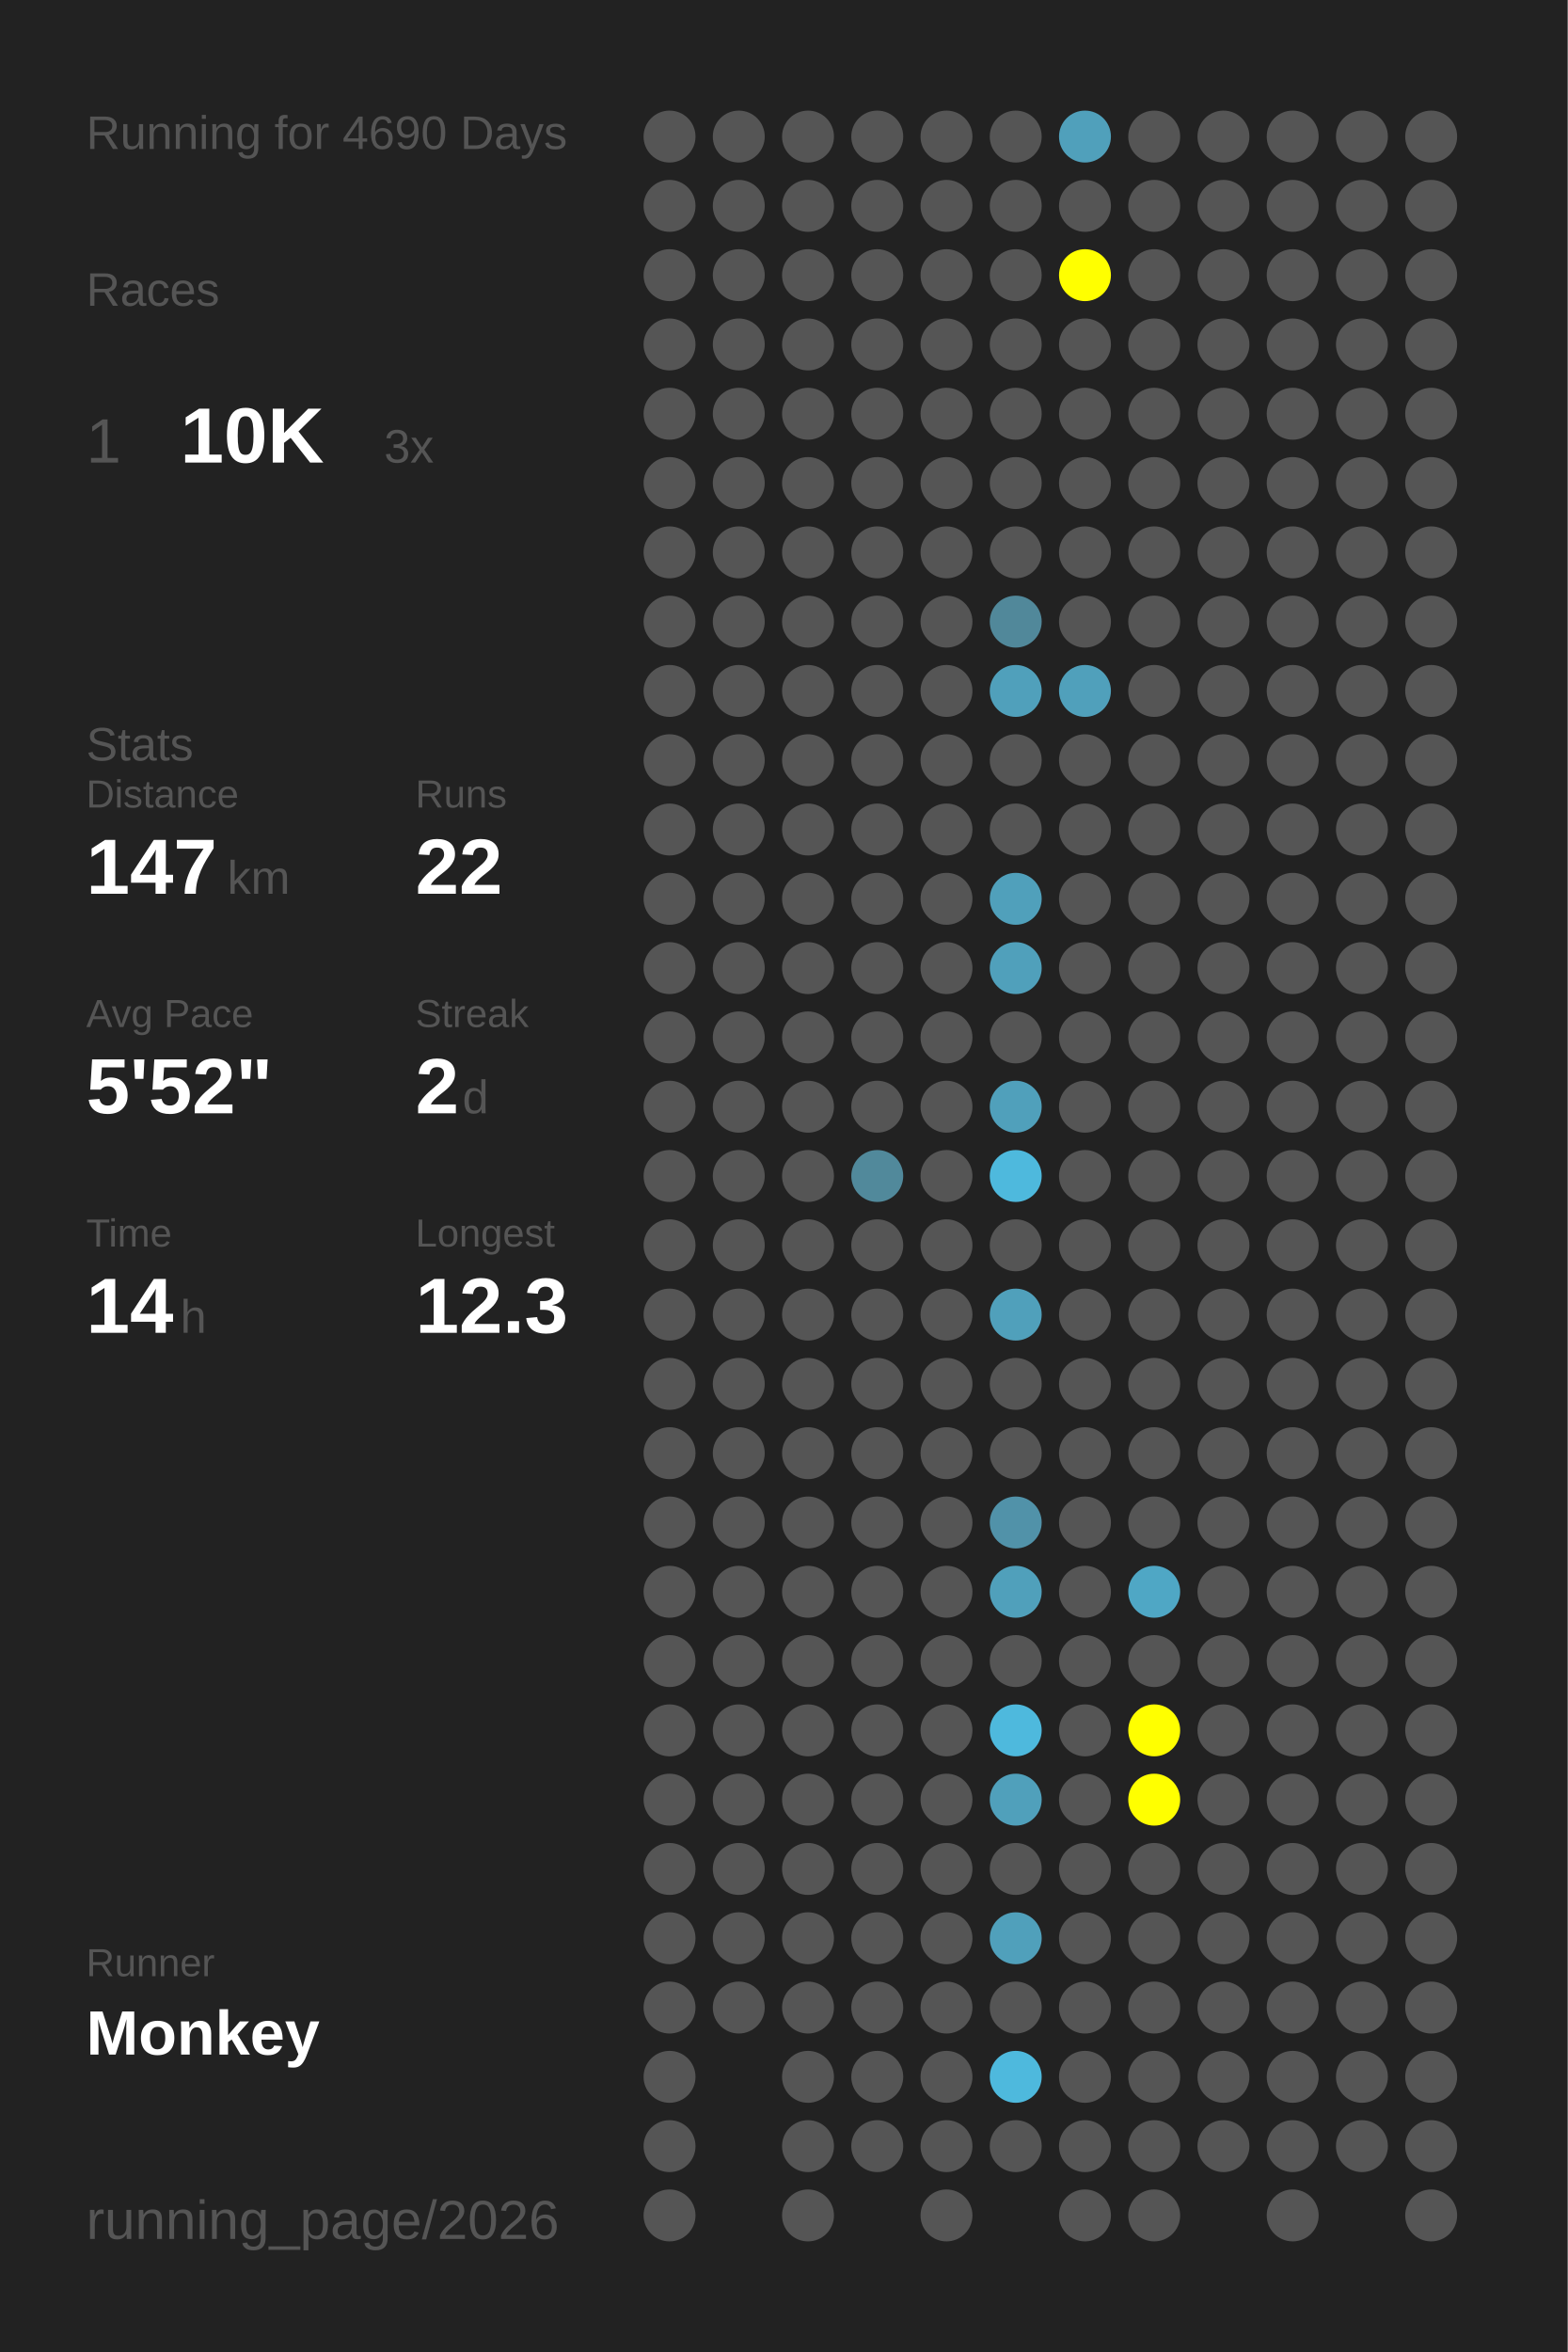
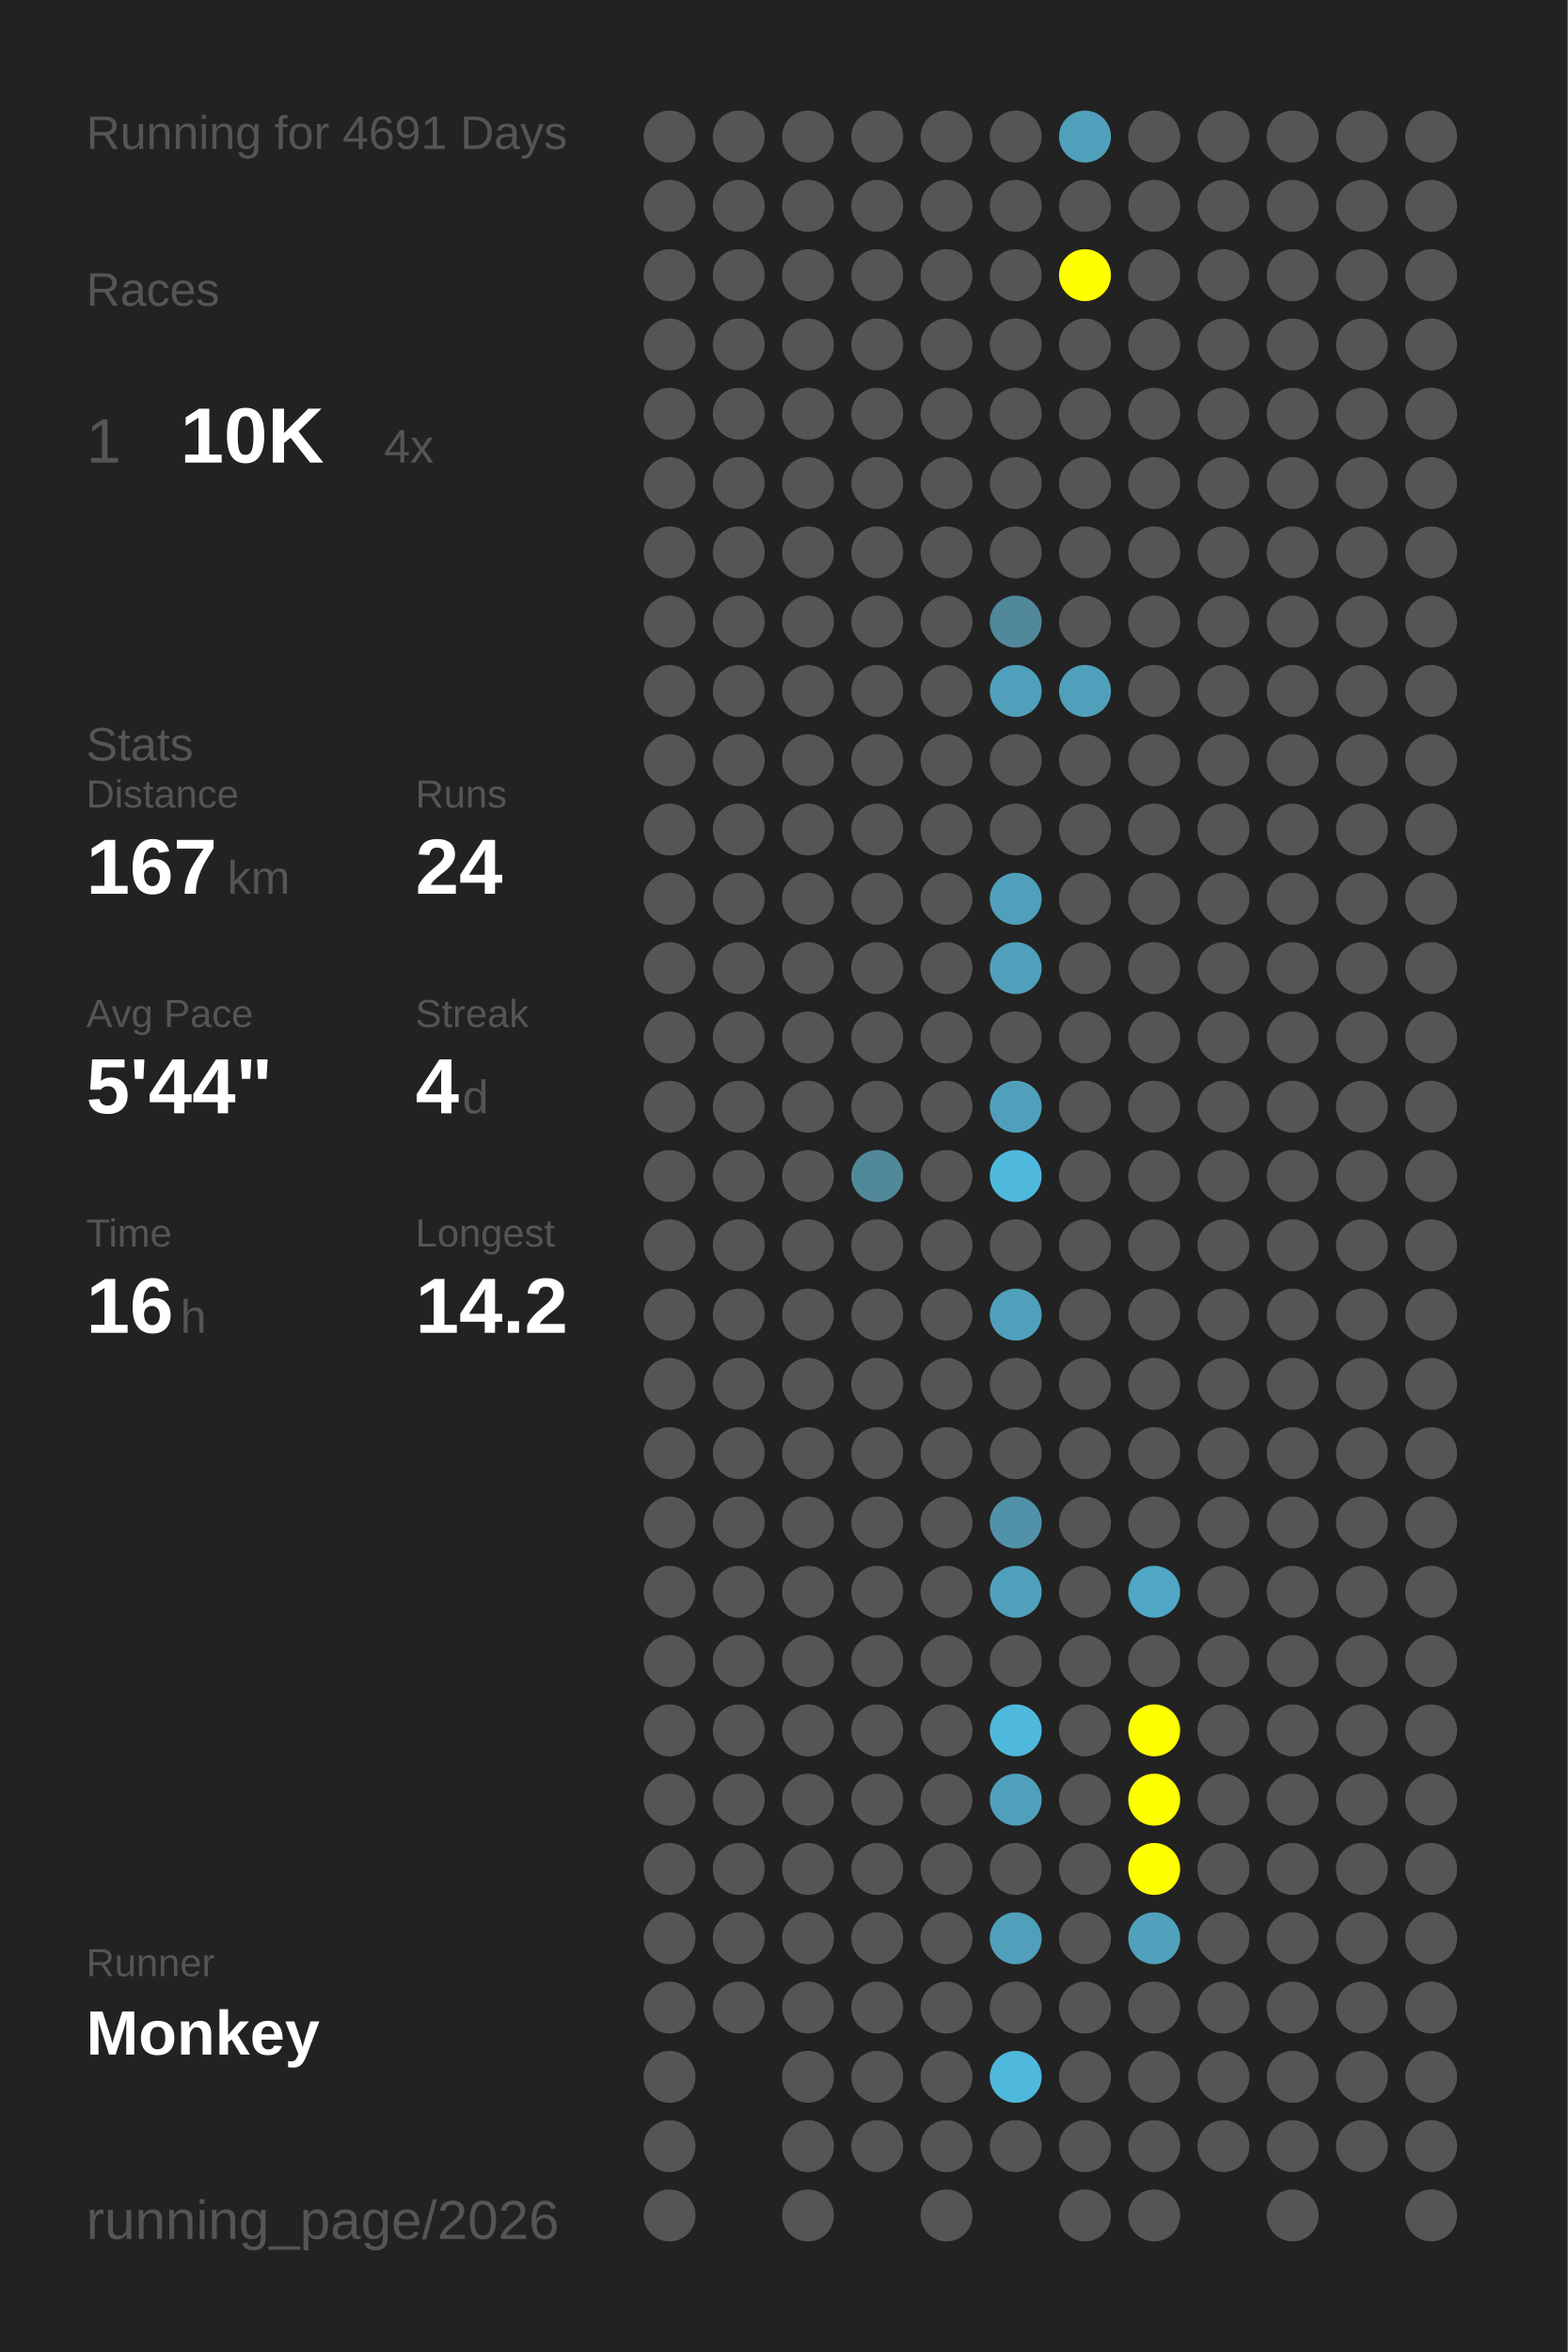
<svg xmlns="http://www.w3.org/2000/svg" baseProfile="full" height="300mm" version="1.1" viewBox="0,0,200,300" width="200mm">
  <defs />
  <rect fill="#222222" height="300" width="200" x="0" y="0" />
-   <text fill="#555555" style="font-size:6px; font-family:Arial;" x="11" y="19">Running for 4690 Days</text>
+   <text fill="#555555" style="font-size:6px; font-family:Arial;" x="11" y="19">Running for 4691 Days</text>
  <text fill="#555555" style="font-size:6px; font-family:Arial;" x="11" y="39">Races</text>
  <text fill="#555555" style="font-size:8px; font-family:Arial;" x="11" y="59">1</text>
  <text fill="#FFFFFF" style="font-size:10px; font-family:Arial; font-weight:bold;" x="23" y="59">10K</text>
-   <text fill="#555555" style="font-size:6px; font-family:Arial;" x="49" y="59">3x</text>
+   <text fill="#555555" style="font-size:6px; font-family:Arial;" x="49" y="59">4x</text>
  <text fill="#555555" style="font-size:6px; font-family:Arial;" x="11" y="97">Stats</text>
  <text fill="#555555" style="font-size:5px; font-family:Arial;" x="11" y="103">Distance</text>
-   <text fill="#FFFFFF" style="font-size:10px; font-family:Arial; font-weight:bold;" x="11" y="114">147</text>
+   <text fill="#FFFFFF" style="font-size:10px; font-family:Arial; font-weight:bold;" x="11" y="114">167</text>
  <text fill="#555555" style="font-size:6px; font-family:Arial;" x="29" y="114">km</text>
  <text fill="#555555" style="font-size:5px; font-family:Arial;" x="53" y="103">Runs</text>
-   <text fill="#FFFFFF" style="font-size:10px; font-family:Arial; font-weight:bold;" x="53" y="114">22</text>
+   <text fill="#FFFFFF" style="font-size:10px; font-family:Arial; font-weight:bold;" x="53" y="114">24</text>
  <text fill="#555555" style="font-size:5px; font-family:Arial;" x="11" y="131">Avg Pace</text>
-   <text fill="#FFFFFF" style="font-size:10px; font-family:Arial; font-weight:bold;" x="11" y="142">5'52"</text>
+   <text fill="#FFFFFF" style="font-size:10px; font-family:Arial; font-weight:bold;" x="11" y="142">5'44"</text>
  <text fill="#555555" style="font-size:5px; font-family:Arial;" x="53" y="131">Streak</text>
-   <text fill="#FFFFFF" style="font-size:10px; font-family:Arial; font-weight:bold;" x="53" y="142">2</text>
+   <text fill="#FFFFFF" style="font-size:10px; font-family:Arial; font-weight:bold;" x="53" y="142">4</text>
  <text fill="#555555" style="font-size:6px; font-family:Arial;" x="59" y="142">d</text>
  <text fill="#555555" style="font-size:5px; font-family:Arial;" x="11" y="159">Time</text>
-   <text fill="#FFFFFF" style="font-size:10px; font-family:Arial; font-weight:bold;" x="11" y="170">14</text>
+   <text fill="#FFFFFF" style="font-size:10px; font-family:Arial; font-weight:bold;" x="11" y="170">16</text>
  <text fill="#555555" style="font-size:6px; font-family:Arial;" x="23" y="170">h</text>
  <text fill="#555555" style="font-size:5px; font-family:Arial;" x="53" y="159">Longest</text>
-   <text fill="#FFFFFF" style="font-size:10px; font-family:Arial; font-weight:bold;" x="53" y="170">12.3</text>
+   <text fill="#FFFFFF" style="font-size:10px; font-family:Arial; font-weight:bold;" x="53" y="170">14.2</text>
  <text fill="#555555" style="font-size:5px; font-family:Arial;" x="11" y="252.065">Runner</text>
  <text fill="#FFFFFF" style="font-size:8px; font-family:Arial; font-weight:bold;" x="11" y="262.065">Monkey</text>
  <text fill="#555555" style="font-size:7px; font-family:Arial;" x="11" y="285.581">running_page/2026</text>
  <circle cx="85.417" cy="17.419" fill="#555555" r="3.312" />
  <circle cx="85.417" cy="26.258" fill="#555555" r="3.312" />
  <circle cx="85.417" cy="35.097" fill="#555555" r="3.312" />
  <circle cx="85.417" cy="43.935" fill="#555555" r="3.312" />
  <circle cx="85.417" cy="52.774" fill="#555555" r="3.312" />
  <circle cx="85.417" cy="61.613" fill="#555555" r="3.312" />
  <circle cx="85.417" cy="70.452" fill="#555555" r="3.312" />
  <circle cx="85.417" cy="79.29" fill="#555555" r="3.312" />
  <circle cx="85.417" cy="88.129" fill="#555555" r="3.312" />
  <circle cx="85.417" cy="96.968" fill="#555555" r="3.312" />
  <circle cx="85.417" cy="105.806" fill="#555555" r="3.312" />
  <circle cx="85.417" cy="114.645" fill="#555555" r="3.312" />
  <circle cx="85.417" cy="123.484" fill="#555555" r="3.312" />
  <circle cx="85.417" cy="132.323" fill="#555555" r="3.312" />
  <circle cx="85.417" cy="141.161" fill="#555555" r="3.312" />
  <circle cx="85.417" cy="150" fill="#555555" r="3.312" />
  <circle cx="85.417" cy="158.839" fill="#555555" r="3.312" />
  <circle cx="85.417" cy="167.677" fill="#555555" r="3.312" />
  <circle cx="85.417" cy="176.516" fill="#555555" r="3.312" />
  <circle cx="85.417" cy="185.355" fill="#555555" r="3.312" />
  <circle cx="85.417" cy="194.194" fill="#555555" r="3.312" />
  <circle cx="85.417" cy="203.032" fill="#555555" r="3.312" />
  <circle cx="85.417" cy="211.871" fill="#555555" r="3.312" />
  <circle cx="85.417" cy="220.71" fill="#555555" r="3.312" />
  <circle cx="85.417" cy="229.548" fill="#555555" r="3.312" />
  <circle cx="85.417" cy="238.387" fill="#555555" r="3.312" />
  <circle cx="85.417" cy="247.226" fill="#555555" r="3.312" />
  <circle cx="85.417" cy="256.065" fill="#555555" r="3.312" />
  <circle cx="85.417" cy="264.903" fill="#555555" r="3.312" />
  <circle cx="85.417" cy="273.742" fill="#555555" r="3.312" />
  <circle cx="85.417" cy="282.581" fill="#555555" r="3.312" />
  <circle cx="94.25" cy="17.419" fill="#555555" r="3.312" />
  <circle cx="94.25" cy="26.258" fill="#555555" r="3.312" />
  <circle cx="94.25" cy="35.097" fill="#555555" r="3.312" />
  <circle cx="94.25" cy="43.935" fill="#555555" r="3.312" />
  <circle cx="94.25" cy="52.774" fill="#555555" r="3.312" />
  <circle cx="94.25" cy="61.613" fill="#555555" r="3.312" />
  <circle cx="94.25" cy="70.452" fill="#555555" r="3.312" />
  <circle cx="94.25" cy="79.29" fill="#555555" r="3.312" />
  <circle cx="94.25" cy="88.129" fill="#555555" r="3.312" />
  <circle cx="94.25" cy="96.968" fill="#555555" r="3.312" />
  <circle cx="94.25" cy="105.806" fill="#555555" r="3.312" />
  <circle cx="94.25" cy="114.645" fill="#555555" r="3.312" />
  <circle cx="94.25" cy="123.484" fill="#555555" r="3.312" />
  <circle cx="94.25" cy="132.323" fill="#555555" r="3.312" />
  <circle cx="94.25" cy="141.161" fill="#555555" r="3.312" />
  <circle cx="94.25" cy="150" fill="#555555" r="3.312" />
  <circle cx="94.25" cy="158.839" fill="#555555" r="3.312" />
  <circle cx="94.25" cy="167.677" fill="#555555" r="3.312" />
  <circle cx="94.25" cy="176.516" fill="#555555" r="3.312" />
  <circle cx="94.25" cy="185.355" fill="#555555" r="3.312" />
  <circle cx="94.25" cy="194.194" fill="#555555" r="3.312" />
  <circle cx="94.25" cy="203.032" fill="#555555" r="3.312" />
  <circle cx="94.25" cy="211.871" fill="#555555" r="3.312" />
  <circle cx="94.25" cy="220.71" fill="#555555" r="3.312" />
  <circle cx="94.25" cy="229.548" fill="#555555" r="3.312" />
  <circle cx="94.25" cy="238.387" fill="#555555" r="3.312" />
  <circle cx="94.25" cy="247.226" fill="#555555" r="3.312" />
  <circle cx="94.25" cy="256.065" fill="#555555" r="3.312" />
  <circle cx="103.083" cy="17.419" fill="#555555" r="3.312" />
  <circle cx="103.083" cy="26.258" fill="#555555" r="3.312" />
  <circle cx="103.083" cy="35.097" fill="#555555" r="3.312" />
  <circle cx="103.083" cy="43.935" fill="#555555" r="3.312" />
  <circle cx="103.083" cy="52.774" fill="#555555" r="3.312" />
  <circle cx="103.083" cy="61.613" fill="#555555" r="3.312" />
  <circle cx="103.083" cy="70.452" fill="#555555" r="3.312" />
  <circle cx="103.083" cy="79.29" fill="#555555" r="3.312" />
  <circle cx="103.083" cy="88.129" fill="#555555" r="3.312" />
  <circle cx="103.083" cy="96.968" fill="#555555" r="3.312" />
  <circle cx="103.083" cy="105.806" fill="#555555" r="3.312" />
  <circle cx="103.083" cy="114.645" fill="#555555" r="3.312" />
  <circle cx="103.083" cy="123.484" fill="#555555" r="3.312" />
  <circle cx="103.083" cy="132.323" fill="#555555" r="3.312" />
  <circle cx="103.083" cy="141.161" fill="#555555" r="3.312" />
  <circle cx="103.083" cy="150" fill="#555555" r="3.312" />
  <circle cx="103.083" cy="158.839" fill="#555555" r="3.312" />
  <circle cx="103.083" cy="167.677" fill="#555555" r="3.312" />
  <circle cx="103.083" cy="176.516" fill="#555555" r="3.312" />
  <circle cx="103.083" cy="185.355" fill="#555555" r="3.312" />
  <circle cx="103.083" cy="194.194" fill="#555555" r="3.312" />
  <circle cx="103.083" cy="203.032" fill="#555555" r="3.312" />
  <circle cx="103.083" cy="211.871" fill="#555555" r="3.312" />
  <circle cx="103.083" cy="220.71" fill="#555555" r="3.312" />
  <circle cx="103.083" cy="229.548" fill="#555555" r="3.312" />
  <circle cx="103.083" cy="238.387" fill="#555555" r="3.312" />
  <circle cx="103.083" cy="247.226" fill="#555555" r="3.312" />
  <circle cx="103.083" cy="256.065" fill="#555555" r="3.312" />
  <circle cx="103.083" cy="264.903" fill="#555555" r="3.312" />
  <circle cx="103.083" cy="273.742" fill="#555555" r="3.312" />
  <circle cx="103.083" cy="282.581" fill="#555555" r="3.312" />
  <circle cx="111.917" cy="17.419" fill="#555555" r="3.312" />
  <circle cx="111.917" cy="26.258" fill="#555555" r="3.312" />
  <circle cx="111.917" cy="35.097" fill="#555555" r="3.312" />
  <circle cx="111.917" cy="43.935" fill="#555555" r="3.312" />
  <circle cx="111.917" cy="52.774" fill="#555555" r="3.312" />
  <circle cx="111.917" cy="61.613" fill="#555555" r="3.312" />
  <circle cx="111.917" cy="70.452" fill="#555555" r="3.312" />
  <circle cx="111.917" cy="79.29" fill="#555555" r="3.312" />
  <circle cx="111.917" cy="88.129" fill="#555555" r="3.312" />
  <circle cx="111.917" cy="96.968" fill="#555555" r="3.312" />
  <circle cx="111.917" cy="105.806" fill="#555555" r="3.312" />
  <circle cx="111.917" cy="114.645" fill="#555555" r="3.312" />
  <circle cx="111.917" cy="123.484" fill="#555555" r="3.312" />
  <circle cx="111.917" cy="132.323" fill="#555555" r="3.312" />
  <circle cx="111.917" cy="141.161" fill="#555555" r="3.312" />
  <circle cx="111.917" cy="150" fill="#51899b" r="3.312" />
  <circle cx="111.917" cy="158.839" fill="#555555" r="3.312" />
  <circle cx="111.917" cy="167.677" fill="#555555" r="3.312" />
  <circle cx="111.917" cy="176.516" fill="#555555" r="3.312" />
  <circle cx="111.917" cy="185.355" fill="#555555" r="3.312" />
  <circle cx="111.917" cy="194.194" fill="#555555" r="3.312" />
  <circle cx="111.917" cy="203.032" fill="#555555" r="3.312" />
  <circle cx="111.917" cy="211.871" fill="#555555" r="3.312" />
  <circle cx="111.917" cy="220.71" fill="#555555" r="3.312" />
  <circle cx="111.917" cy="229.548" fill="#555555" r="3.312" />
  <circle cx="111.917" cy="238.387" fill="#555555" r="3.312" />
  <circle cx="111.917" cy="247.226" fill="#555555" r="3.312" />
  <circle cx="111.917" cy="256.065" fill="#555555" r="3.312" />
  <circle cx="111.917" cy="264.903" fill="#555555" r="3.312" />
  <circle cx="111.917" cy="273.742" fill="#555555" r="3.312" />
  <circle cx="120.75" cy="17.419" fill="#555555" r="3.312" />
  <circle cx="120.75" cy="26.258" fill="#555555" r="3.312" />
  <circle cx="120.75" cy="35.097" fill="#555555" r="3.312" />
  <circle cx="120.75" cy="43.935" fill="#555555" r="3.312" />
  <circle cx="120.75" cy="52.774" fill="#555555" r="3.312" />
  <circle cx="120.75" cy="61.613" fill="#555555" r="3.312" />
  <circle cx="120.75" cy="70.452" fill="#555555" r="3.312" />
  <circle cx="120.75" cy="79.29" fill="#555555" r="3.312" />
  <circle cx="120.75" cy="88.129" fill="#555555" r="3.312" />
  <circle cx="120.75" cy="96.968" fill="#555555" r="3.312" />
  <circle cx="120.75" cy="105.806" fill="#555555" r="3.312" />
  <circle cx="120.75" cy="114.645" fill="#555555" r="3.312" />
  <circle cx="120.75" cy="123.484" fill="#555555" r="3.312" />
  <circle cx="120.75" cy="132.323" fill="#555555" r="3.312" />
  <circle cx="120.75" cy="141.161" fill="#555555" r="3.312" />
  <circle cx="120.75" cy="150" fill="#555555" r="3.312" />
  <circle cx="120.75" cy="158.839" fill="#555555" r="3.312" />
  <circle cx="120.75" cy="167.677" fill="#555555" r="3.312" />
  <circle cx="120.75" cy="176.516" fill="#555555" r="3.312" />
  <circle cx="120.75" cy="185.355" fill="#555555" r="3.312" />
  <circle cx="120.75" cy="194.194" fill="#555555" r="3.312" />
  <circle cx="120.75" cy="203.032" fill="#555555" r="3.312" />
  <circle cx="120.75" cy="211.871" fill="#555555" r="3.312" />
  <circle cx="120.75" cy="220.71" fill="#555555" r="3.312" />
  <circle cx="120.75" cy="229.548" fill="#555555" r="3.312" />
  <circle cx="120.75" cy="238.387" fill="#555555" r="3.312" />
  <circle cx="120.75" cy="247.226" fill="#555555" r="3.312" />
  <circle cx="120.75" cy="256.065" fill="#555555" r="3.312" />
  <circle cx="120.75" cy="264.903" fill="#555555" r="3.312" />
  <circle cx="120.75" cy="273.742" fill="#555555" r="3.312" />
  <circle cx="120.75" cy="282.581" fill="#555555" r="3.312" />
  <circle cx="129.583" cy="17.419" fill="#555555" r="3.312" />
  <circle cx="129.583" cy="26.258" fill="#555555" r="3.312" />
  <circle cx="129.583" cy="35.097" fill="#555555" r="3.312" />
  <circle cx="129.583" cy="43.935" fill="#555555" r="3.312" />
  <circle cx="129.583" cy="52.774" fill="#555555" r="3.312" />
  <circle cx="129.583" cy="61.613" fill="#555555" r="3.312" />
  <circle cx="129.583" cy="70.452" fill="#555555" r="3.312" />
  <circle cx="129.583" cy="79.29" fill="#51889a" r="3.312" />
  <circle cx="129.583" cy="88.129" fill="#50a0bb" r="3.312" />
  <circle cx="129.583" cy="96.968" fill="#555555" r="3.312" />
  <circle cx="129.583" cy="105.806" fill="#555555" r="3.312" />
  <circle cx="129.583" cy="114.645" fill="#50a0bb" r="3.312" />
  <circle cx="129.583" cy="123.484" fill="#50a0bb" r="3.312" />
  <circle cx="129.583" cy="132.323" fill="#555555" r="3.312" />
  <circle cx="129.583" cy="141.161" fill="#50a0bb" r="3.312" />
  <circle cx="129.583" cy="150" fill="#4eb9dd" r="3.312" />
  <circle cx="129.583" cy="158.839" fill="#555555" r="3.312" />
  <circle cx="129.583" cy="167.677" fill="#50a0bb" r="3.312" />
  <circle cx="129.583" cy="176.516" fill="#555555" r="3.312" />
  <circle cx="129.583" cy="185.355" fill="#555555" r="3.312" />
  <circle cx="129.583" cy="194.194" fill="#5192a9" r="3.312" />
  <circle cx="129.583" cy="203.032" fill="#50a0bb" r="3.312" />
  <circle cx="129.583" cy="211.871" fill="#555555" r="3.312" />
  <circle cx="129.583" cy="220.71" fill="#4eb9dd" r="3.312" />
  <circle cx="129.583" cy="229.548" fill="#50a0bb" r="3.312" />
  <circle cx="129.583" cy="238.387" fill="#555555" r="3.312" />
  <circle cx="129.583" cy="247.226" fill="#50a0bb" r="3.312" />
  <circle cx="129.583" cy="256.065" fill="#555555" r="3.312" />
  <circle cx="129.583" cy="264.903" fill="#4eb9dd" r="3.312" />
  <circle cx="129.583" cy="273.742" fill="#555555" r="3.312" />
  <circle cx="138.417" cy="17.419" fill="#50a0bb" r="3.312" />
  <circle cx="138.417" cy="26.258" fill="#555555" r="3.312" />
  <circle cx="138.417" cy="35.097" fill="#FFFF00" r="3.312" />
  <circle cx="138.417" cy="43.935" fill="#555555" r="3.312" />
  <circle cx="138.417" cy="52.774" fill="#555555" r="3.312" />
  <circle cx="138.417" cy="61.613" fill="#555555" r="3.312" />
  <circle cx="138.417" cy="70.452" fill="#555555" r="3.312" />
  <circle cx="138.417" cy="79.29" fill="#555555" r="3.312" />
  <circle cx="138.417" cy="88.129" fill="#50a0bb" r="3.312" />
  <circle cx="138.417" cy="96.968" fill="#555555" r="3.312" />
  <circle cx="138.417" cy="105.806" fill="#555555" r="3.312" />
  <circle cx="138.417" cy="114.645" fill="#555555" r="3.312" />
  <circle cx="138.417" cy="123.484" fill="#555555" r="3.312" />
  <circle cx="138.417" cy="132.323" fill="#555555" r="3.312" />
  <circle cx="138.417" cy="141.161" fill="#555555" r="3.312" />
  <circle cx="138.417" cy="150" fill="#555555" r="3.312" />
  <circle cx="138.417" cy="158.839" fill="#555555" r="3.312" />
  <circle cx="138.417" cy="167.677" fill="#555555" r="3.312" />
  <circle cx="138.417" cy="176.516" fill="#555555" r="3.312" />
  <circle cx="138.417" cy="185.355" fill="#555555" r="3.312" />
  <circle cx="138.417" cy="194.194" fill="#555555" r="3.312" />
  <circle cx="138.417" cy="203.032" fill="#555555" r="3.312" />
  <circle cx="138.417" cy="211.871" fill="#555555" r="3.312" />
  <circle cx="138.417" cy="220.71" fill="#555555" r="3.312" />
  <circle cx="138.417" cy="229.548" fill="#555555" r="3.312" />
  <circle cx="138.417" cy="238.387" fill="#555555" r="3.312" />
  <circle cx="138.417" cy="247.226" fill="#555555" r="3.312" />
  <circle cx="138.417" cy="256.065" fill="#555555" r="3.312" />
  <circle cx="138.417" cy="264.903" fill="#555555" r="3.312" />
  <circle cx="138.417" cy="273.742" fill="#555555" r="3.312" />
  <circle cx="138.417" cy="282.581" fill="#555555" r="3.312" />
  <circle cx="147.25" cy="17.419" fill="#555555" r="3.312" />
  <circle cx="147.25" cy="26.258" fill="#555555" r="3.312" />
  <circle cx="147.25" cy="35.097" fill="#555555" r="3.312" />
  <circle cx="147.25" cy="43.935" fill="#555555" r="3.312" />
  <circle cx="147.25" cy="52.774" fill="#555555" r="3.312" />
  <circle cx="147.25" cy="61.613" fill="#555555" r="3.312" />
  <circle cx="147.25" cy="70.452" fill="#555555" r="3.312" />
  <circle cx="147.25" cy="79.29" fill="#555555" r="3.312" />
  <circle cx="147.25" cy="88.129" fill="#555555" r="3.312" />
  <circle cx="147.25" cy="96.968" fill="#555555" r="3.312" />
  <circle cx="147.25" cy="105.806" fill="#555555" r="3.312" />
  <circle cx="147.25" cy="114.645" fill="#555555" r="3.312" />
  <circle cx="147.25" cy="123.484" fill="#555555" r="3.312" />
  <circle cx="147.25" cy="132.323" fill="#555555" r="3.312" />
  <circle cx="147.25" cy="141.161" fill="#555555" r="3.312" />
  <circle cx="147.25" cy="150" fill="#555555" r="3.312" />
  <circle cx="147.25" cy="158.839" fill="#555555" r="3.312" />
  <circle cx="147.25" cy="167.677" fill="#555555" r="3.312" />
  <circle cx="147.25" cy="176.516" fill="#555555" r="3.312" />
  <circle cx="147.25" cy="185.355" fill="#555555" r="3.312" />
  <circle cx="147.25" cy="194.194" fill="#555555" r="3.312" />
  <circle cx="147.25" cy="203.032" fill="#4fa7c5" r="3.312" />
  <circle cx="147.25" cy="211.871" fill="#555555" r="3.312" />
  <circle cx="147.25" cy="220.71" fill="#FFFF00" r="3.312" />
  <circle cx="147.25" cy="229.548" fill="#FFFF00" r="3.312" />
-   <circle cx="147.25" cy="238.387" fill="#555555" r="3.312" />
-   <circle cx="147.25" cy="247.226" fill="#555555" r="3.312" />
+   <circle cx="147.25" cy="238.387" fill="#FFFF00" r="3.312" />
+   <circle cx="147.25" cy="247.226" fill="#50a1bc" r="3.312" />
  <circle cx="147.25" cy="256.065" fill="#555555" r="3.312" />
  <circle cx="147.25" cy="264.903" fill="#555555" r="3.312" />
  <circle cx="147.25" cy="273.742" fill="#555555" r="3.312" />
  <circle cx="147.25" cy="282.581" fill="#555555" r="3.312" />
  <circle cx="156.083" cy="17.419" fill="#555555" r="3.312" />
  <circle cx="156.083" cy="26.258" fill="#555555" r="3.312" />
  <circle cx="156.083" cy="35.097" fill="#555555" r="3.312" />
  <circle cx="156.083" cy="43.935" fill="#555555" r="3.312" />
  <circle cx="156.083" cy="52.774" fill="#555555" r="3.312" />
  <circle cx="156.083" cy="61.613" fill="#555555" r="3.312" />
  <circle cx="156.083" cy="70.452" fill="#555555" r="3.312" />
  <circle cx="156.083" cy="79.29" fill="#555555" r="3.312" />
  <circle cx="156.083" cy="88.129" fill="#555555" r="3.312" />
  <circle cx="156.083" cy="96.968" fill="#555555" r="3.312" />
  <circle cx="156.083" cy="105.806" fill="#555555" r="3.312" />
  <circle cx="156.083" cy="114.645" fill="#555555" r="3.312" />
  <circle cx="156.083" cy="123.484" fill="#555555" r="3.312" />
  <circle cx="156.083" cy="132.323" fill="#555555" r="3.312" />
  <circle cx="156.083" cy="141.161" fill="#555555" r="3.312" />
  <circle cx="156.083" cy="150" fill="#555555" r="3.312" />
  <circle cx="156.083" cy="158.839" fill="#555555" r="3.312" />
  <circle cx="156.083" cy="167.677" fill="#555555" r="3.312" />
  <circle cx="156.083" cy="176.516" fill="#555555" r="3.312" />
  <circle cx="156.083" cy="185.355" fill="#555555" r="3.312" />
  <circle cx="156.083" cy="194.194" fill="#555555" r="3.312" />
  <circle cx="156.083" cy="203.032" fill="#555555" r="3.312" />
  <circle cx="156.083" cy="211.871" fill="#555555" r="3.312" />
  <circle cx="156.083" cy="220.71" fill="#555555" r="3.312" />
  <circle cx="156.083" cy="229.548" fill="#555555" r="3.312" />
  <circle cx="156.083" cy="238.387" fill="#555555" r="3.312" />
  <circle cx="156.083" cy="247.226" fill="#555555" r="3.312" />
  <circle cx="156.083" cy="256.065" fill="#555555" r="3.312" />
  <circle cx="156.083" cy="264.903" fill="#555555" r="3.312" />
  <circle cx="156.083" cy="273.742" fill="#555555" r="3.312" />
  <circle cx="164.917" cy="17.419" fill="#555555" r="3.312" />
  <circle cx="164.917" cy="26.258" fill="#555555" r="3.312" />
  <circle cx="164.917" cy="35.097" fill="#555555" r="3.312" />
  <circle cx="164.917" cy="43.935" fill="#555555" r="3.312" />
  <circle cx="164.917" cy="52.774" fill="#555555" r="3.312" />
  <circle cx="164.917" cy="61.613" fill="#555555" r="3.312" />
  <circle cx="164.917" cy="70.452" fill="#555555" r="3.312" />
  <circle cx="164.917" cy="79.29" fill="#555555" r="3.312" />
  <circle cx="164.917" cy="88.129" fill="#555555" r="3.312" />
  <circle cx="164.917" cy="96.968" fill="#555555" r="3.312" />
  <circle cx="164.917" cy="105.806" fill="#555555" r="3.312" />
  <circle cx="164.917" cy="114.645" fill="#555555" r="3.312" />
  <circle cx="164.917" cy="123.484" fill="#555555" r="3.312" />
  <circle cx="164.917" cy="132.323" fill="#555555" r="3.312" />
  <circle cx="164.917" cy="141.161" fill="#555555" r="3.312" />
  <circle cx="164.917" cy="150" fill="#555555" r="3.312" />
  <circle cx="164.917" cy="158.839" fill="#555555" r="3.312" />
  <circle cx="164.917" cy="167.677" fill="#555555" r="3.312" />
  <circle cx="164.917" cy="176.516" fill="#555555" r="3.312" />
  <circle cx="164.917" cy="185.355" fill="#555555" r="3.312" />
  <circle cx="164.917" cy="194.194" fill="#555555" r="3.312" />
  <circle cx="164.917" cy="203.032" fill="#555555" r="3.312" />
  <circle cx="164.917" cy="211.871" fill="#555555" r="3.312" />
  <circle cx="164.917" cy="220.71" fill="#555555" r="3.312" />
  <circle cx="164.917" cy="229.548" fill="#555555" r="3.312" />
  <circle cx="164.917" cy="238.387" fill="#555555" r="3.312" />
  <circle cx="164.917" cy="247.226" fill="#555555" r="3.312" />
  <circle cx="164.917" cy="256.065" fill="#555555" r="3.312" />
  <circle cx="164.917" cy="264.903" fill="#555555" r="3.312" />
  <circle cx="164.917" cy="273.742" fill="#555555" r="3.312" />
  <circle cx="164.917" cy="282.581" fill="#555555" r="3.312" />
  <circle cx="173.75" cy="17.419" fill="#555555" r="3.312" />
  <circle cx="173.75" cy="26.258" fill="#555555" r="3.312" />
  <circle cx="173.75" cy="35.097" fill="#555555" r="3.312" />
  <circle cx="173.75" cy="43.935" fill="#555555" r="3.312" />
  <circle cx="173.75" cy="52.774" fill="#555555" r="3.312" />
  <circle cx="173.75" cy="61.613" fill="#555555" r="3.312" />
  <circle cx="173.75" cy="70.452" fill="#555555" r="3.312" />
  <circle cx="173.75" cy="79.29" fill="#555555" r="3.312" />
  <circle cx="173.75" cy="88.129" fill="#555555" r="3.312" />
  <circle cx="173.75" cy="96.968" fill="#555555" r="3.312" />
  <circle cx="173.75" cy="105.806" fill="#555555" r="3.312" />
  <circle cx="173.75" cy="114.645" fill="#555555" r="3.312" />
  <circle cx="173.75" cy="123.484" fill="#555555" r="3.312" />
  <circle cx="173.75" cy="132.323" fill="#555555" r="3.312" />
  <circle cx="173.75" cy="141.161" fill="#555555" r="3.312" />
  <circle cx="173.75" cy="150" fill="#555555" r="3.312" />
  <circle cx="173.75" cy="158.839" fill="#555555" r="3.312" />
  <circle cx="173.75" cy="167.677" fill="#555555" r="3.312" />
  <circle cx="173.75" cy="176.516" fill="#555555" r="3.312" />
  <circle cx="173.75" cy="185.355" fill="#555555" r="3.312" />
  <circle cx="173.75" cy="194.194" fill="#555555" r="3.312" />
  <circle cx="173.75" cy="203.032" fill="#555555" r="3.312" />
  <circle cx="173.75" cy="211.871" fill="#555555" r="3.312" />
  <circle cx="173.75" cy="220.71" fill="#555555" r="3.312" />
  <circle cx="173.75" cy="229.548" fill="#555555" r="3.312" />
  <circle cx="173.75" cy="238.387" fill="#555555" r="3.312" />
  <circle cx="173.75" cy="247.226" fill="#555555" r="3.312" />
  <circle cx="173.75" cy="256.065" fill="#555555" r="3.312" />
  <circle cx="173.75" cy="264.903" fill="#555555" r="3.312" />
  <circle cx="173.75" cy="273.742" fill="#555555" r="3.312" />
  <circle cx="182.583" cy="17.419" fill="#555555" r="3.312" />
  <circle cx="182.583" cy="26.258" fill="#555555" r="3.312" />
  <circle cx="182.583" cy="35.097" fill="#555555" r="3.312" />
  <circle cx="182.583" cy="43.935" fill="#555555" r="3.312" />
  <circle cx="182.583" cy="52.774" fill="#555555" r="3.312" />
  <circle cx="182.583" cy="61.613" fill="#555555" r="3.312" />
  <circle cx="182.583" cy="70.452" fill="#555555" r="3.312" />
  <circle cx="182.583" cy="79.29" fill="#555555" r="3.312" />
  <circle cx="182.583" cy="88.129" fill="#555555" r="3.312" />
  <circle cx="182.583" cy="96.968" fill="#555555" r="3.312" />
  <circle cx="182.583" cy="105.806" fill="#555555" r="3.312" />
  <circle cx="182.583" cy="114.645" fill="#555555" r="3.312" />
  <circle cx="182.583" cy="123.484" fill="#555555" r="3.312" />
  <circle cx="182.583" cy="132.323" fill="#555555" r="3.312" />
  <circle cx="182.583" cy="141.161" fill="#555555" r="3.312" />
  <circle cx="182.583" cy="150" fill="#555555" r="3.312" />
  <circle cx="182.583" cy="158.839" fill="#555555" r="3.312" />
  <circle cx="182.583" cy="167.677" fill="#555555" r="3.312" />
  <circle cx="182.583" cy="176.516" fill="#555555" r="3.312" />
  <circle cx="182.583" cy="185.355" fill="#555555" r="3.312" />
  <circle cx="182.583" cy="194.194" fill="#555555" r="3.312" />
  <circle cx="182.583" cy="203.032" fill="#555555" r="3.312" />
  <circle cx="182.583" cy="211.871" fill="#555555" r="3.312" />
  <circle cx="182.583" cy="220.71" fill="#555555" r="3.312" />
  <circle cx="182.583" cy="229.548" fill="#555555" r="3.312" />
  <circle cx="182.583" cy="238.387" fill="#555555" r="3.312" />
  <circle cx="182.583" cy="247.226" fill="#555555" r="3.312" />
  <circle cx="182.583" cy="256.065" fill="#555555" r="3.312" />
  <circle cx="182.583" cy="264.903" fill="#555555" r="3.312" />
  <circle cx="182.583" cy="273.742" fill="#555555" r="3.312" />
  <circle cx="182.583" cy="282.581" fill="#555555" r="3.312" />
</svg>
